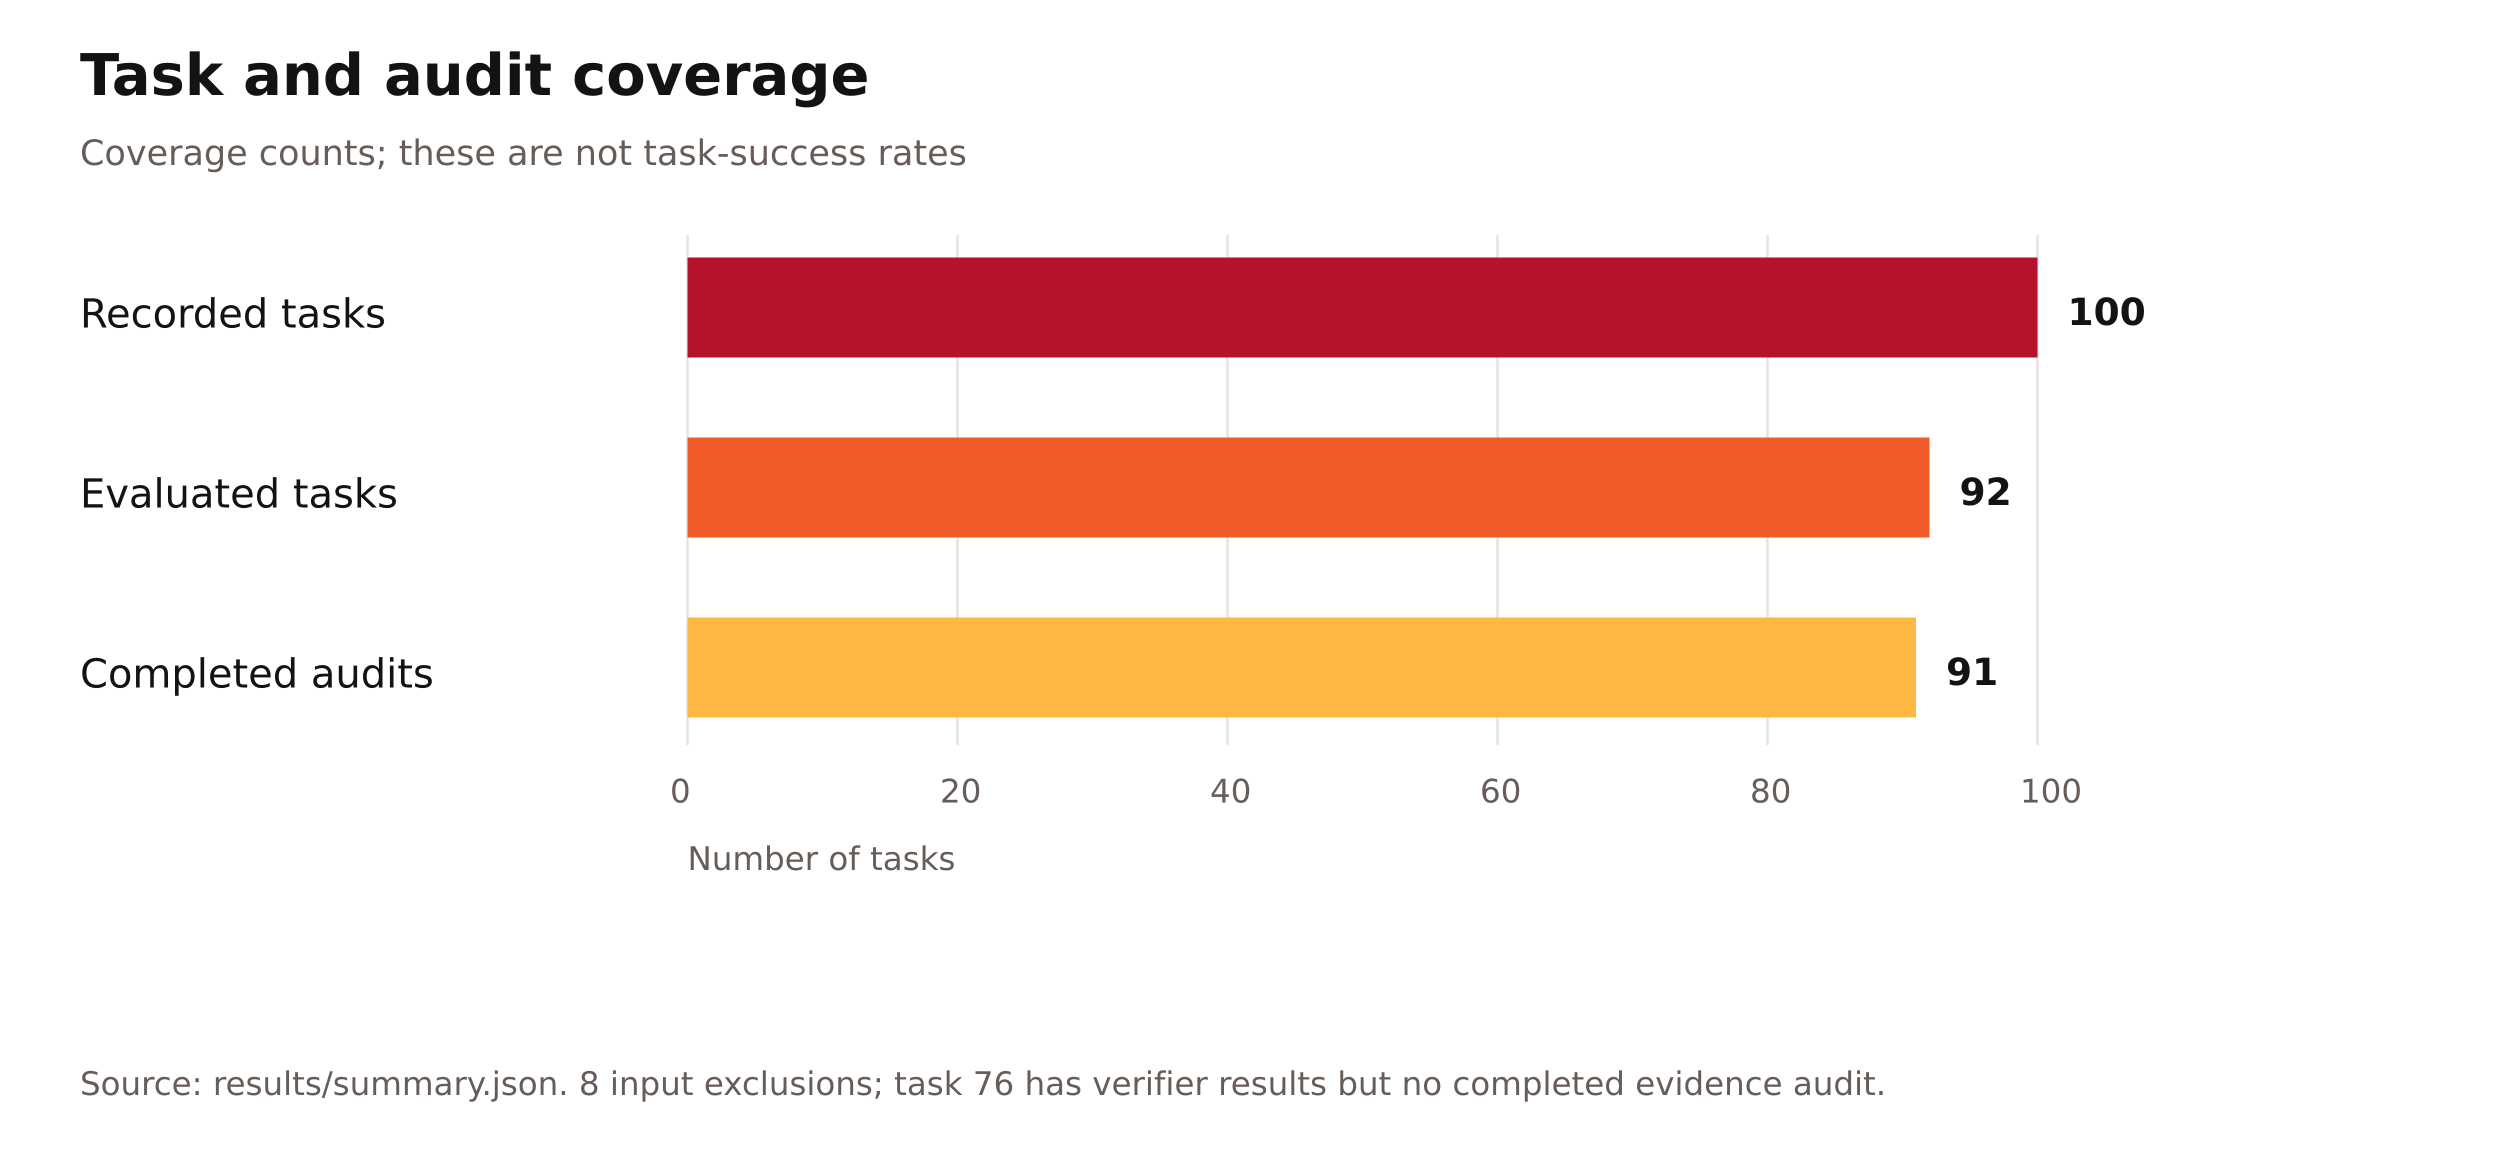
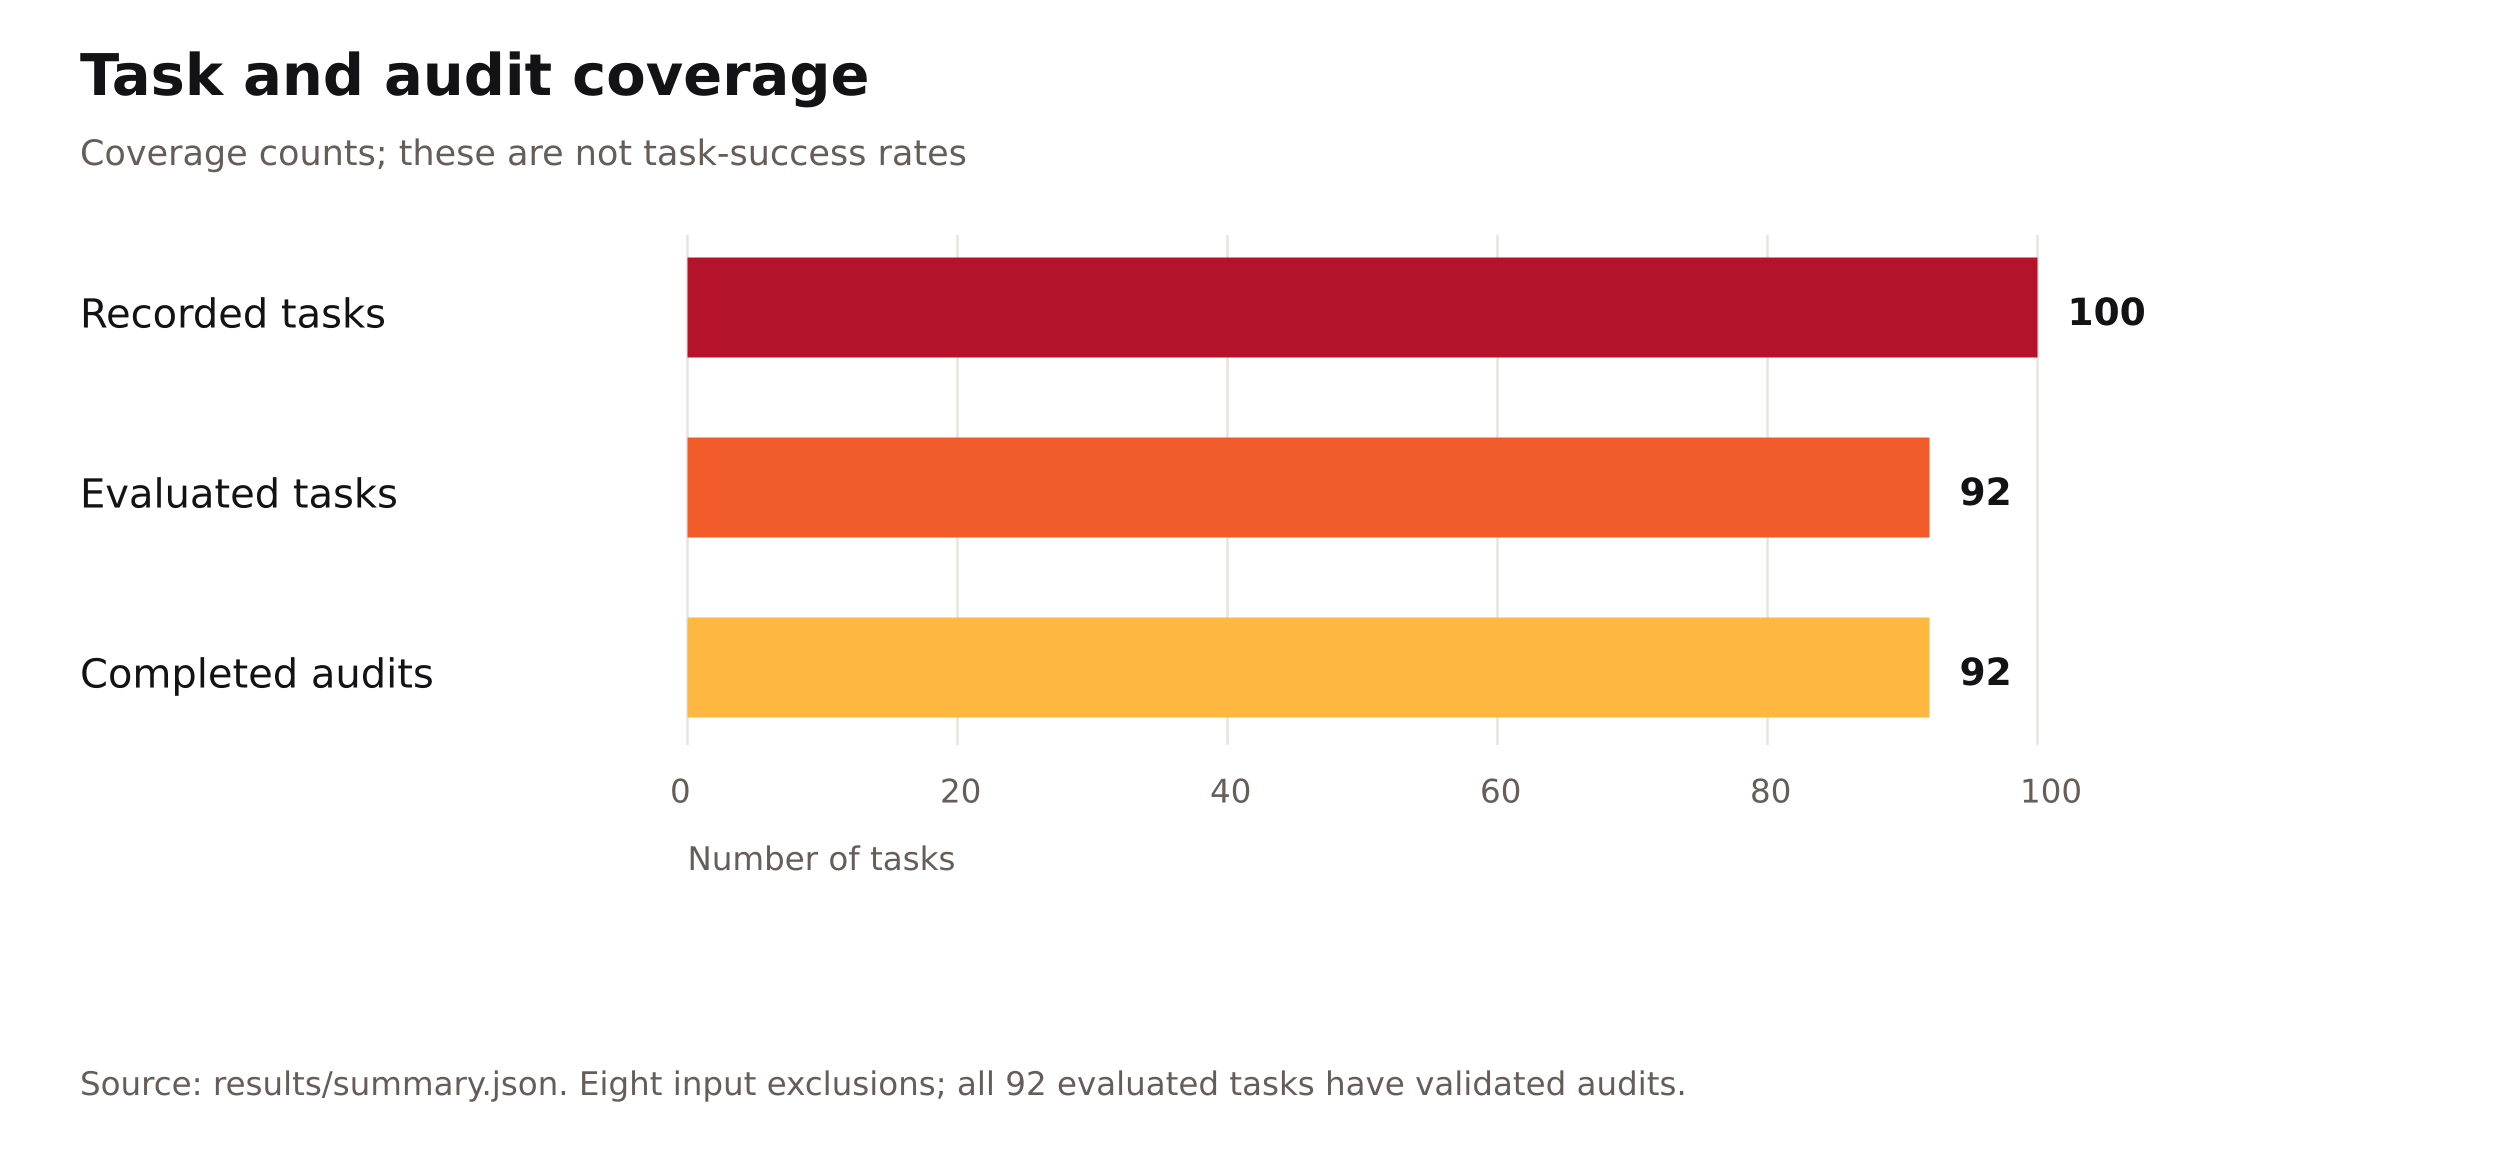
<svg xmlns="http://www.w3.org/2000/svg" width="1000" height="460" viewBox="0 0 1000 460" role="img" aria-labelledby="title desc">
  <rect width="1000" height="460" fill="white" />
  <text x="32.00" y="38.00" font-family="DejaVu Sans, Arial, sans-serif" font-size="23" font-weight="700" fill="#131315">Task and audit coverage</text>
  <text x="32.00" y="66.00" font-family="DejaVu Sans, Arial, sans-serif" font-size="14" font-weight="400" fill="#665D58">Coverage counts; these are not task-success rates</text>
  <line x1="275.000" y1="94.000" x2="275.000" y2="298.000" stroke="#E9E3DF" stroke-width="1" />
  <text x="268.00" y="321.00" font-family="DejaVu Sans, Arial, sans-serif" font-size="13" font-weight="400" fill="#665D58">0</text>
  <line x1="383.000" y1="94.000" x2="383.000" y2="298.000" stroke="#E9E3DF" stroke-width="1" />
  <text x="376.00" y="321.00" font-family="DejaVu Sans, Arial, sans-serif" font-size="13" font-weight="400" fill="#665D58">20</text>
  <line x1="491.000" y1="94.000" x2="491.000" y2="298.000" stroke="#E9E3DF" stroke-width="1" />
  <text x="484.00" y="321.00" font-family="DejaVu Sans, Arial, sans-serif" font-size="13" font-weight="400" fill="#665D58">40</text>
  <line x1="599.000" y1="94.000" x2="599.000" y2="298.000" stroke="#E9E3DF" stroke-width="1" />
  <text x="592.00" y="321.00" font-family="DejaVu Sans, Arial, sans-serif" font-size="13" font-weight="400" fill="#665D58">60</text>
  <line x1="707.000" y1="94.000" x2="707.000" y2="298.000" stroke="#E9E3DF" stroke-width="1" />
  <text x="700.00" y="321.00" font-family="DejaVu Sans, Arial, sans-serif" font-size="13" font-weight="400" fill="#665D58">80</text>
  <line x1="815.000" y1="94.000" x2="815.000" y2="298.000" stroke="#E9E3DF" stroke-width="1" />
  <text x="808.00" y="321.00" font-family="DejaVu Sans, Arial, sans-serif" font-size="13" font-weight="400" fill="#665D58">100</text>
  <text x="32.00" y="131.00" font-family="DejaVu Sans, Arial, sans-serif" font-size="16" font-weight="400" fill="#131315">Recorded tasks</text>
  <rect x="275.000" y="103.000" width="540.000" height="40.000" fill="#B5122B" />
  <text x="827.00" y="130.00" font-family="DejaVu Sans, Arial, sans-serif" font-size="15" font-weight="700" fill="#131315">100</text>
  <text x="32.00" y="203.00" font-family="DejaVu Sans, Arial, sans-serif" font-size="16" font-weight="400" fill="#131315">Evaluated tasks</text>
  <rect x="275.000" y="175.000" width="496.800" height="40.000" fill="#F15A29" />
  <text x="783.80" y="202.00" font-family="DejaVu Sans, Arial, sans-serif" font-size="15" font-weight="700" fill="#131315">92</text>
  <text x="32.00" y="275.00" font-family="DejaVu Sans, Arial, sans-serif" font-size="16" font-weight="400" fill="#131315">Completed audits</text>
-   <rect x="275.000" y="247.000" width="491.400" height="40.000" fill="#FEB842" />
-   <text x="778.40" y="274.00" font-family="DejaVu Sans, Arial, sans-serif" font-size="15" font-weight="700" fill="#131315">91</text>
+   <rect x="275.000" y="247.000" width="496.800" height="40.000" fill="#FEB842" />
+   <text x="783.80" y="274.00" font-family="DejaVu Sans, Arial, sans-serif" font-size="15" font-weight="700" fill="#131315">92</text>
  <text x="275.00" y="348.00" font-family="DejaVu Sans, Arial, sans-serif" font-size="13" font-weight="400" fill="#665D58">Number of tasks</text>
-   <text x="32.00" y="438.00" font-family="DejaVu Sans, Arial, sans-serif" font-size="13" font-weight="400" fill="#665D58">Source: results/summary.json. 8 input exclusions; task 76 has verifier results but no completed evidence audit.</text>
+   <text x="32.00" y="438.00" font-family="DejaVu Sans, Arial, sans-serif" font-size="13" font-weight="400" fill="#665D58">Source: results/summary.json. Eight input exclusions; all 92 evaluated tasks have validated audits.</text>
</svg>
